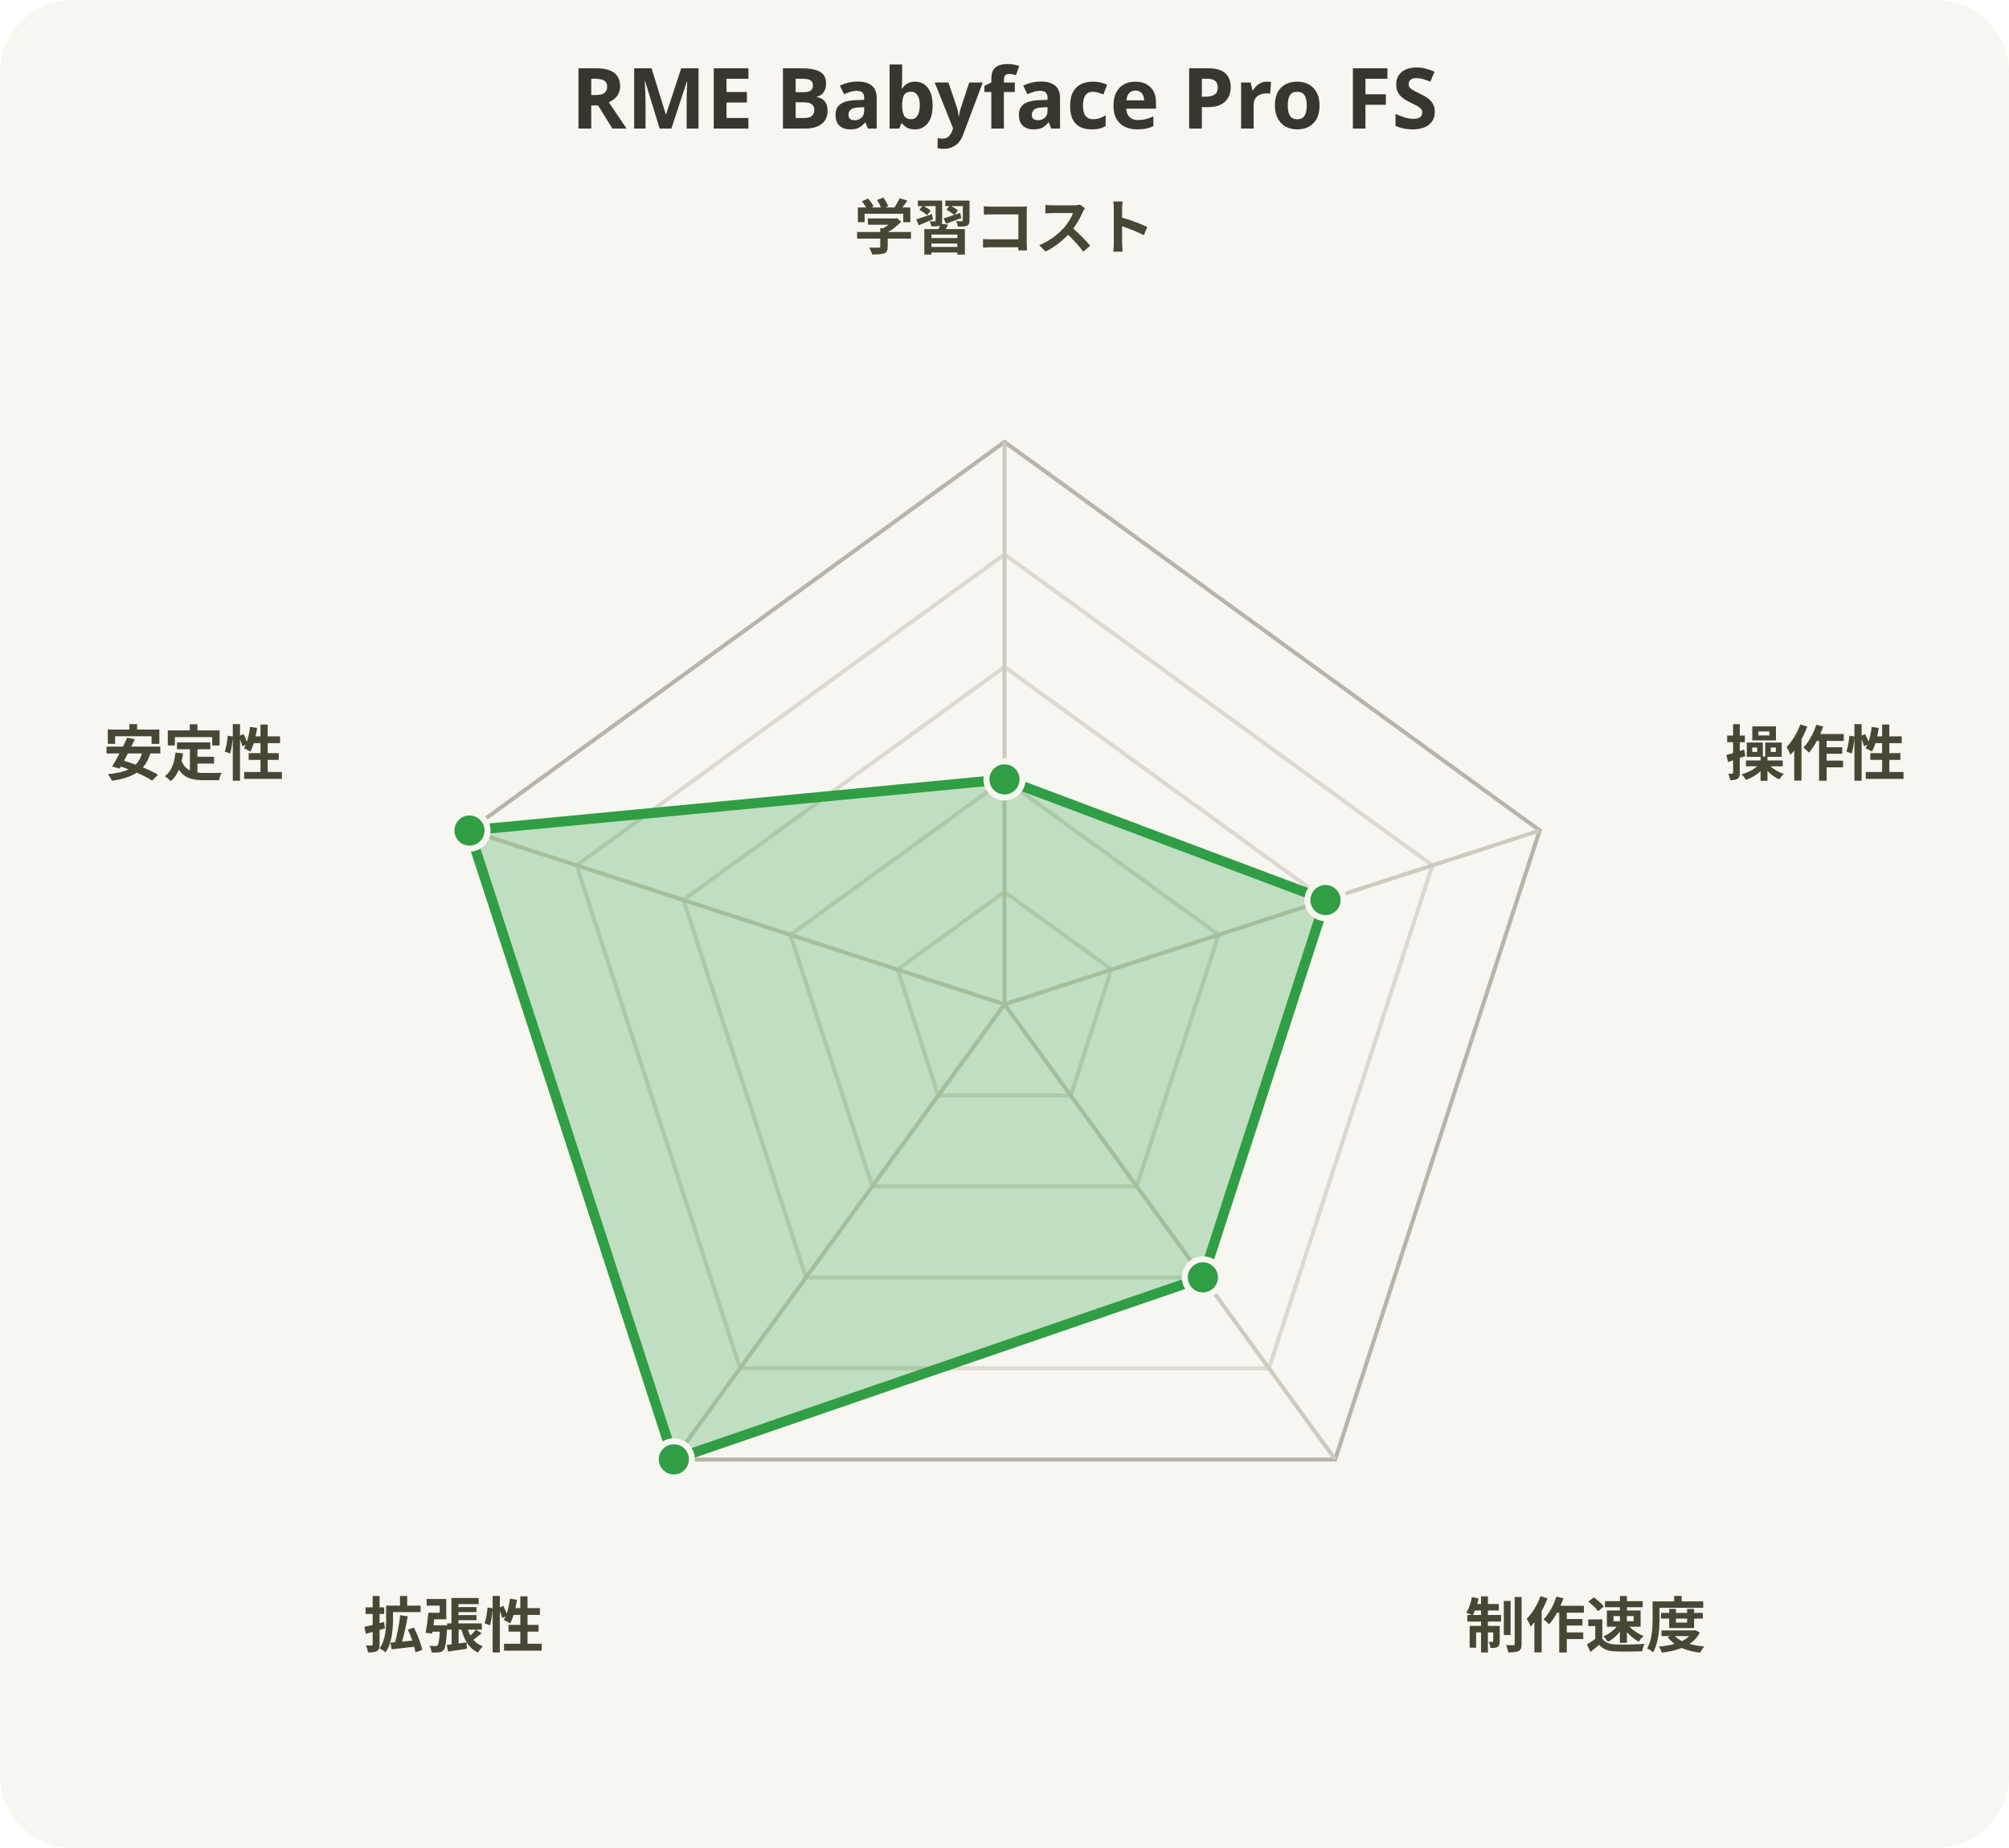
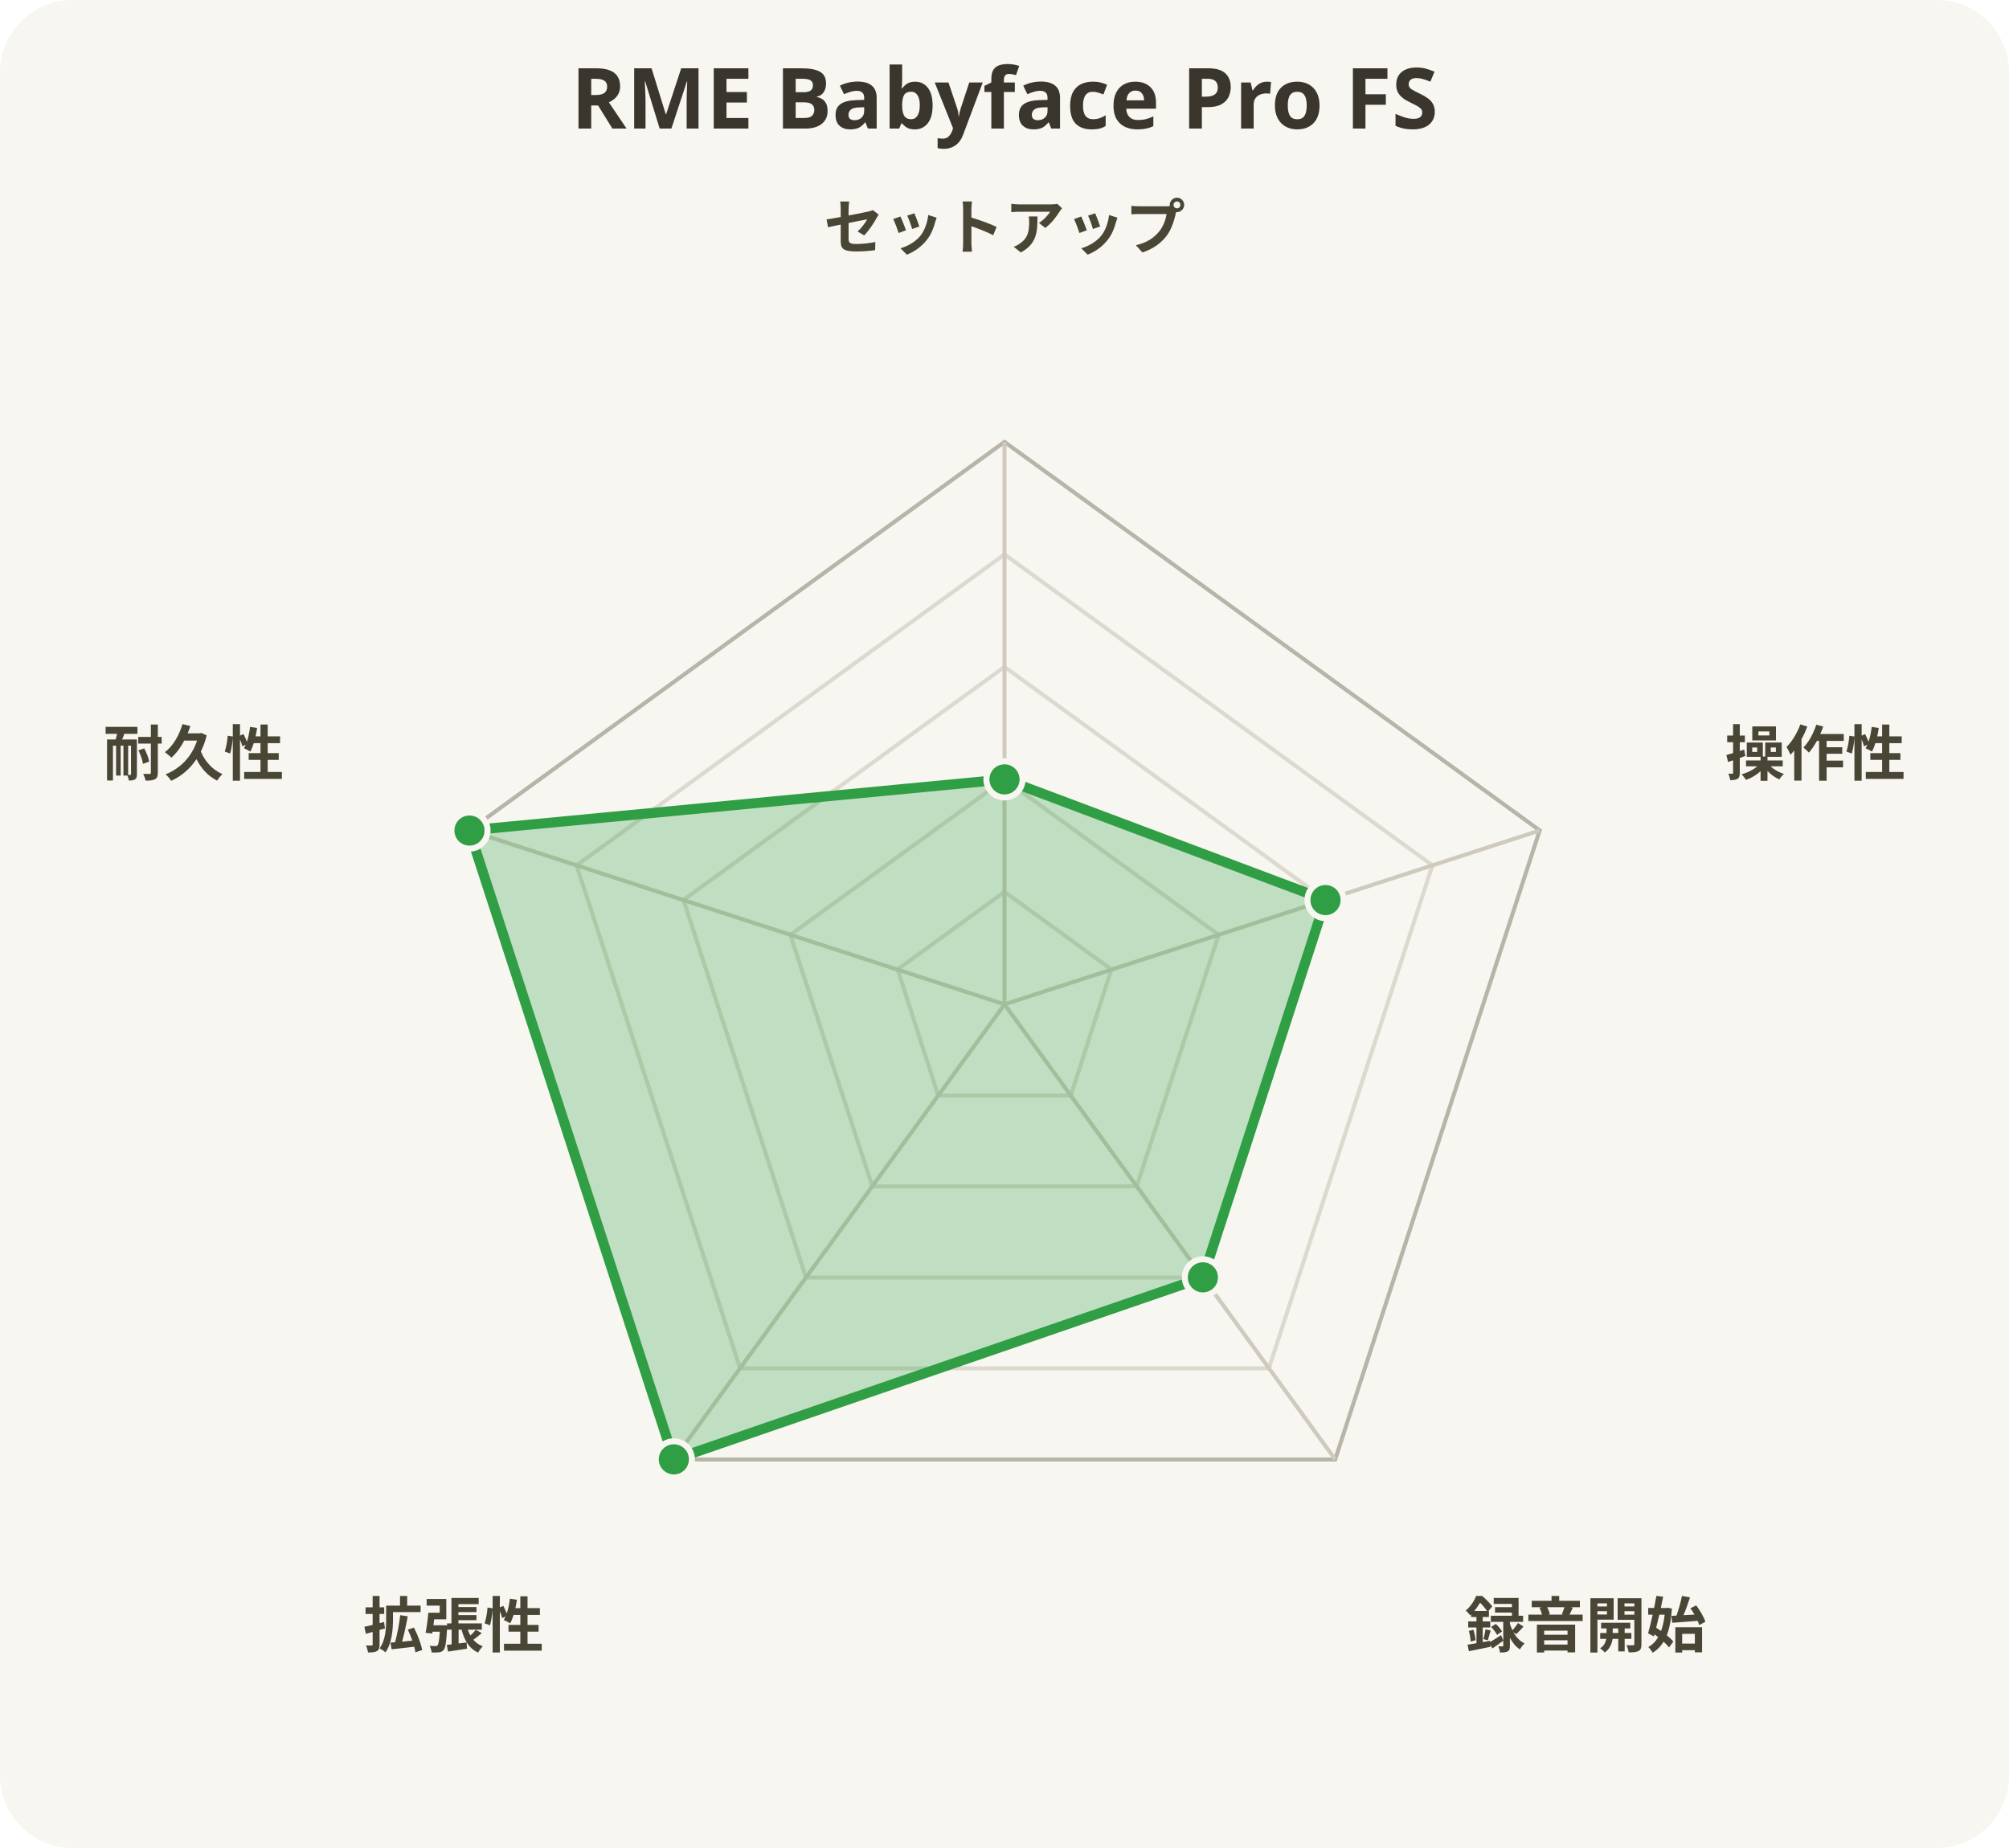
<svg xmlns="http://www.w3.org/2000/svg" viewBox="0 0 500 460" font-family="'Hiragino Sans','Noto Sans JP',sans-serif">
  <rect x="0" y="0" width="500" height="460" rx="18" fill="#F8F6F1" />
  <text x="250" y="32" text-anchor="middle" font-size="21" font-weight="700" fill="#3A362E">RME Babyface Pro FS</text>
  <polygon points="250.0,222.0 276.6,241.3 266.5,272.7 233.5,272.7 223.4,241.3 " fill="none" stroke="#DDD9CF" stroke-width="1" />
  <polygon points="250.0,194.0 303.3,232.7 282.9,295.3 217.1,295.3 196.7,232.7 " fill="none" stroke="#DDD9CF" stroke-width="1" />
  <polygon points="250.0,166.0 329.9,224.0 299.4,318.0 200.6,318.0 170.1,224.0 " fill="none" stroke="#DDD9CF" stroke-width="1" />
  <polygon points="250.0,138.0 356.5,215.4 315.8,340.6 184.2,340.6 143.5,215.4 " fill="none" stroke="#DDD9CF" stroke-width="1" />
  <polygon points="250.0,110.0 383.2,206.7 332.3,363.3 167.7,363.3 116.8,206.7 " fill="none" stroke="#B9B4A8" stroke-width="1" />
  <line x1="250" y1="250" x2="250" y2="110" stroke="#CFCABD" stroke-width="1" />
  <line x1="250" y1="250" x2="383.154" y2="206.74" stroke="#CFCABD" stroke-width="1" />
  <line x1="250" y1="250" x2="332.292" y2="363.26" stroke="#CFCABD" stroke-width="1" />
  <line x1="250" y1="250" x2="167.708" y2="363.26" stroke="#CFCABD" stroke-width="1" />
  <line x1="250" y1="250" x2="116.846" y2="206.74" stroke="#CFCABD" stroke-width="1" />
-   <text x="250" y="62" text-anchor="middle" font-size="15" font-weight="600" fill="#4A4636">学習コスト</text>
+   <text x="250" y="62" text-anchor="middle" font-size="15" font-weight="600" fill="#4A4636">セットアップ</text>
  <text x="429.296" y="192.998" text-anchor="start" font-size="15" font-weight="600" fill="#4A4636">操作性</text>
-   <text x="364.628" y="410.002" text-anchor="start" font-size="15" font-weight="600" fill="#4A4636">制作速度</text>
+   <text x="364.628" y="410.002" text-anchor="start" font-size="15" font-weight="600" fill="#4A4636">録音開始</text>
  <text x="135.372" y="410.002" text-anchor="end" font-size="15" font-weight="600" fill="#4A4636">拡張性</text>
-   <text x="70.704" y="192.998" text-anchor="end" font-size="15" font-weight="600" fill="#4A4636">安定性</text>
+   <text x="70.704" y="192.998" text-anchor="end" font-size="15" font-weight="600" fill="#4A4636">耐久性</text>
  <polygon points="250.0,194.0 329.9,224.0 299.4,318.0 167.7,363.3 116.8,206.7 " fill="#2F9E44" fill-opacity="0.28" stroke="#2F9E44" stroke-width="2.5" stroke-linejoin="round" />
  <circle cx="250" cy="194" r="4.5" fill="#2F9E44" stroke="#F8F6F1" stroke-width="1.5" />
  <circle cx="329.892" cy="224.044" r="4.5" fill="#2F9E44" stroke="#F8F6F1" stroke-width="1.5" />
  <circle cx="299.375" cy="317.956" r="4.5" fill="#2F9E44" stroke="#F8F6F1" stroke-width="1.5" />
  <circle cx="167.708" cy="363.26" r="4.5" fill="#2F9E44" stroke="#F8F6F1" stroke-width="1.5" />
  <circle cx="116.846" cy="206.74" r="4.5" fill="#2F9E44" stroke="#F8F6F1" stroke-width="1.5" />
</svg>
